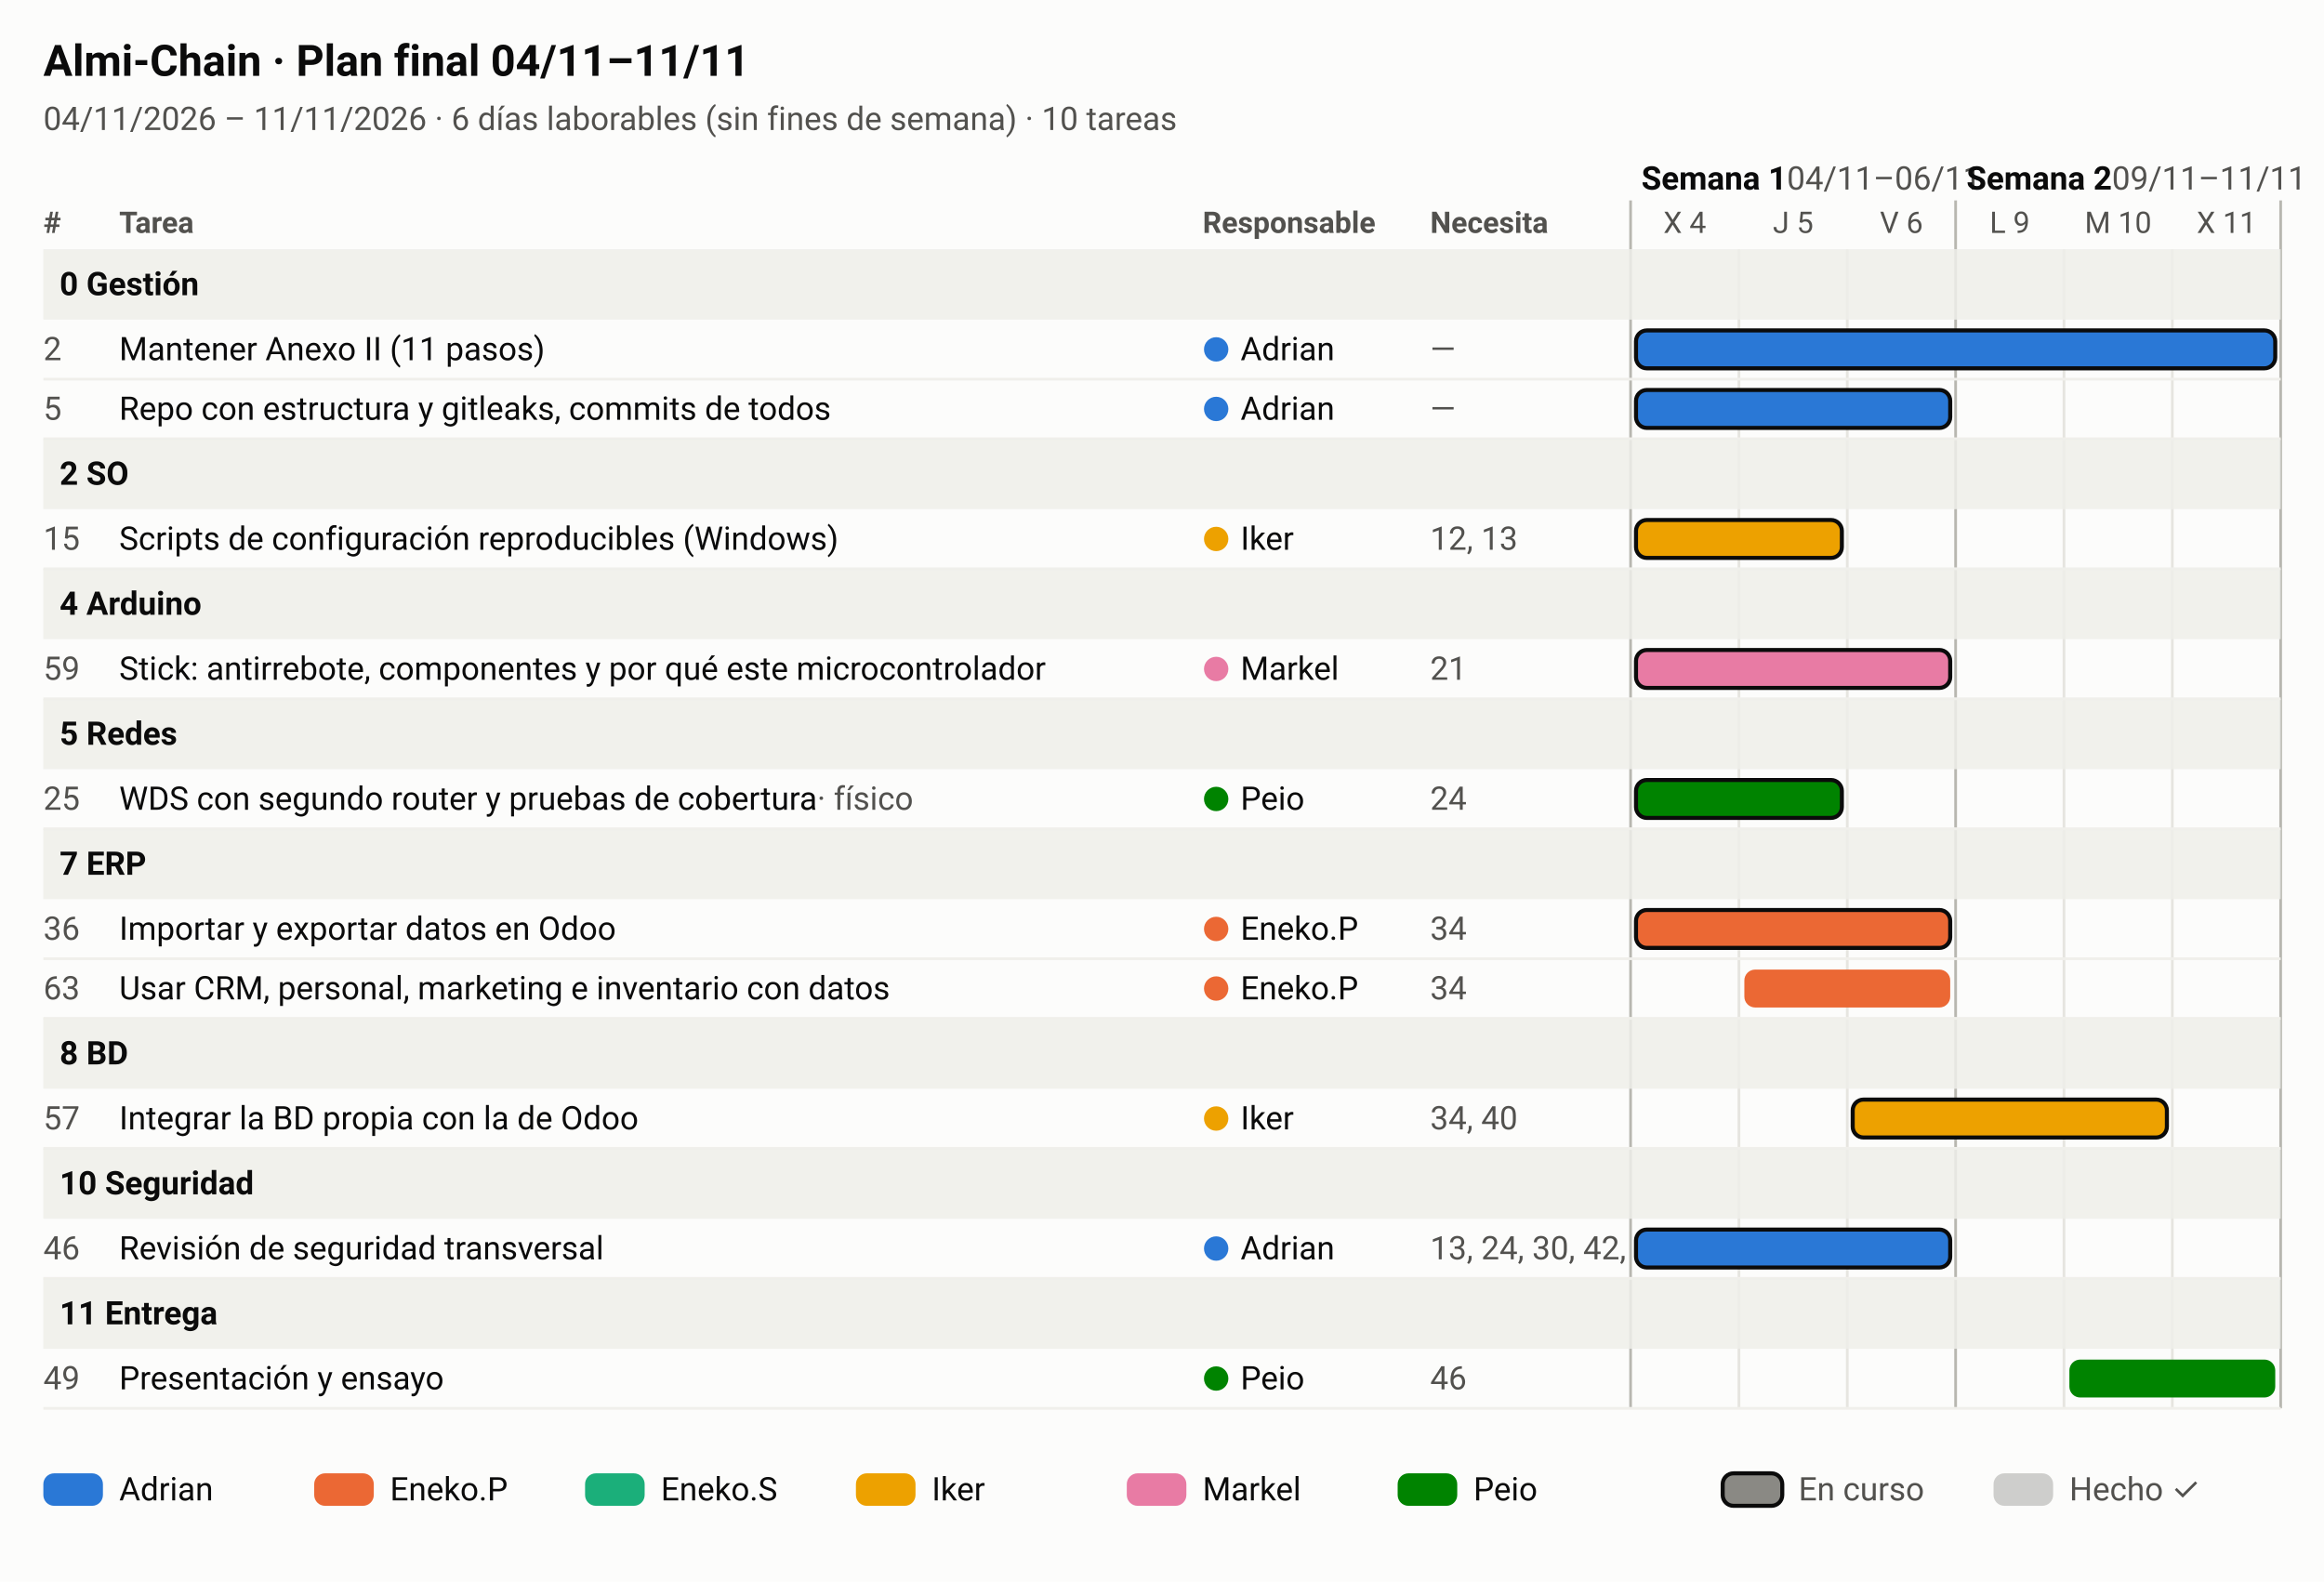
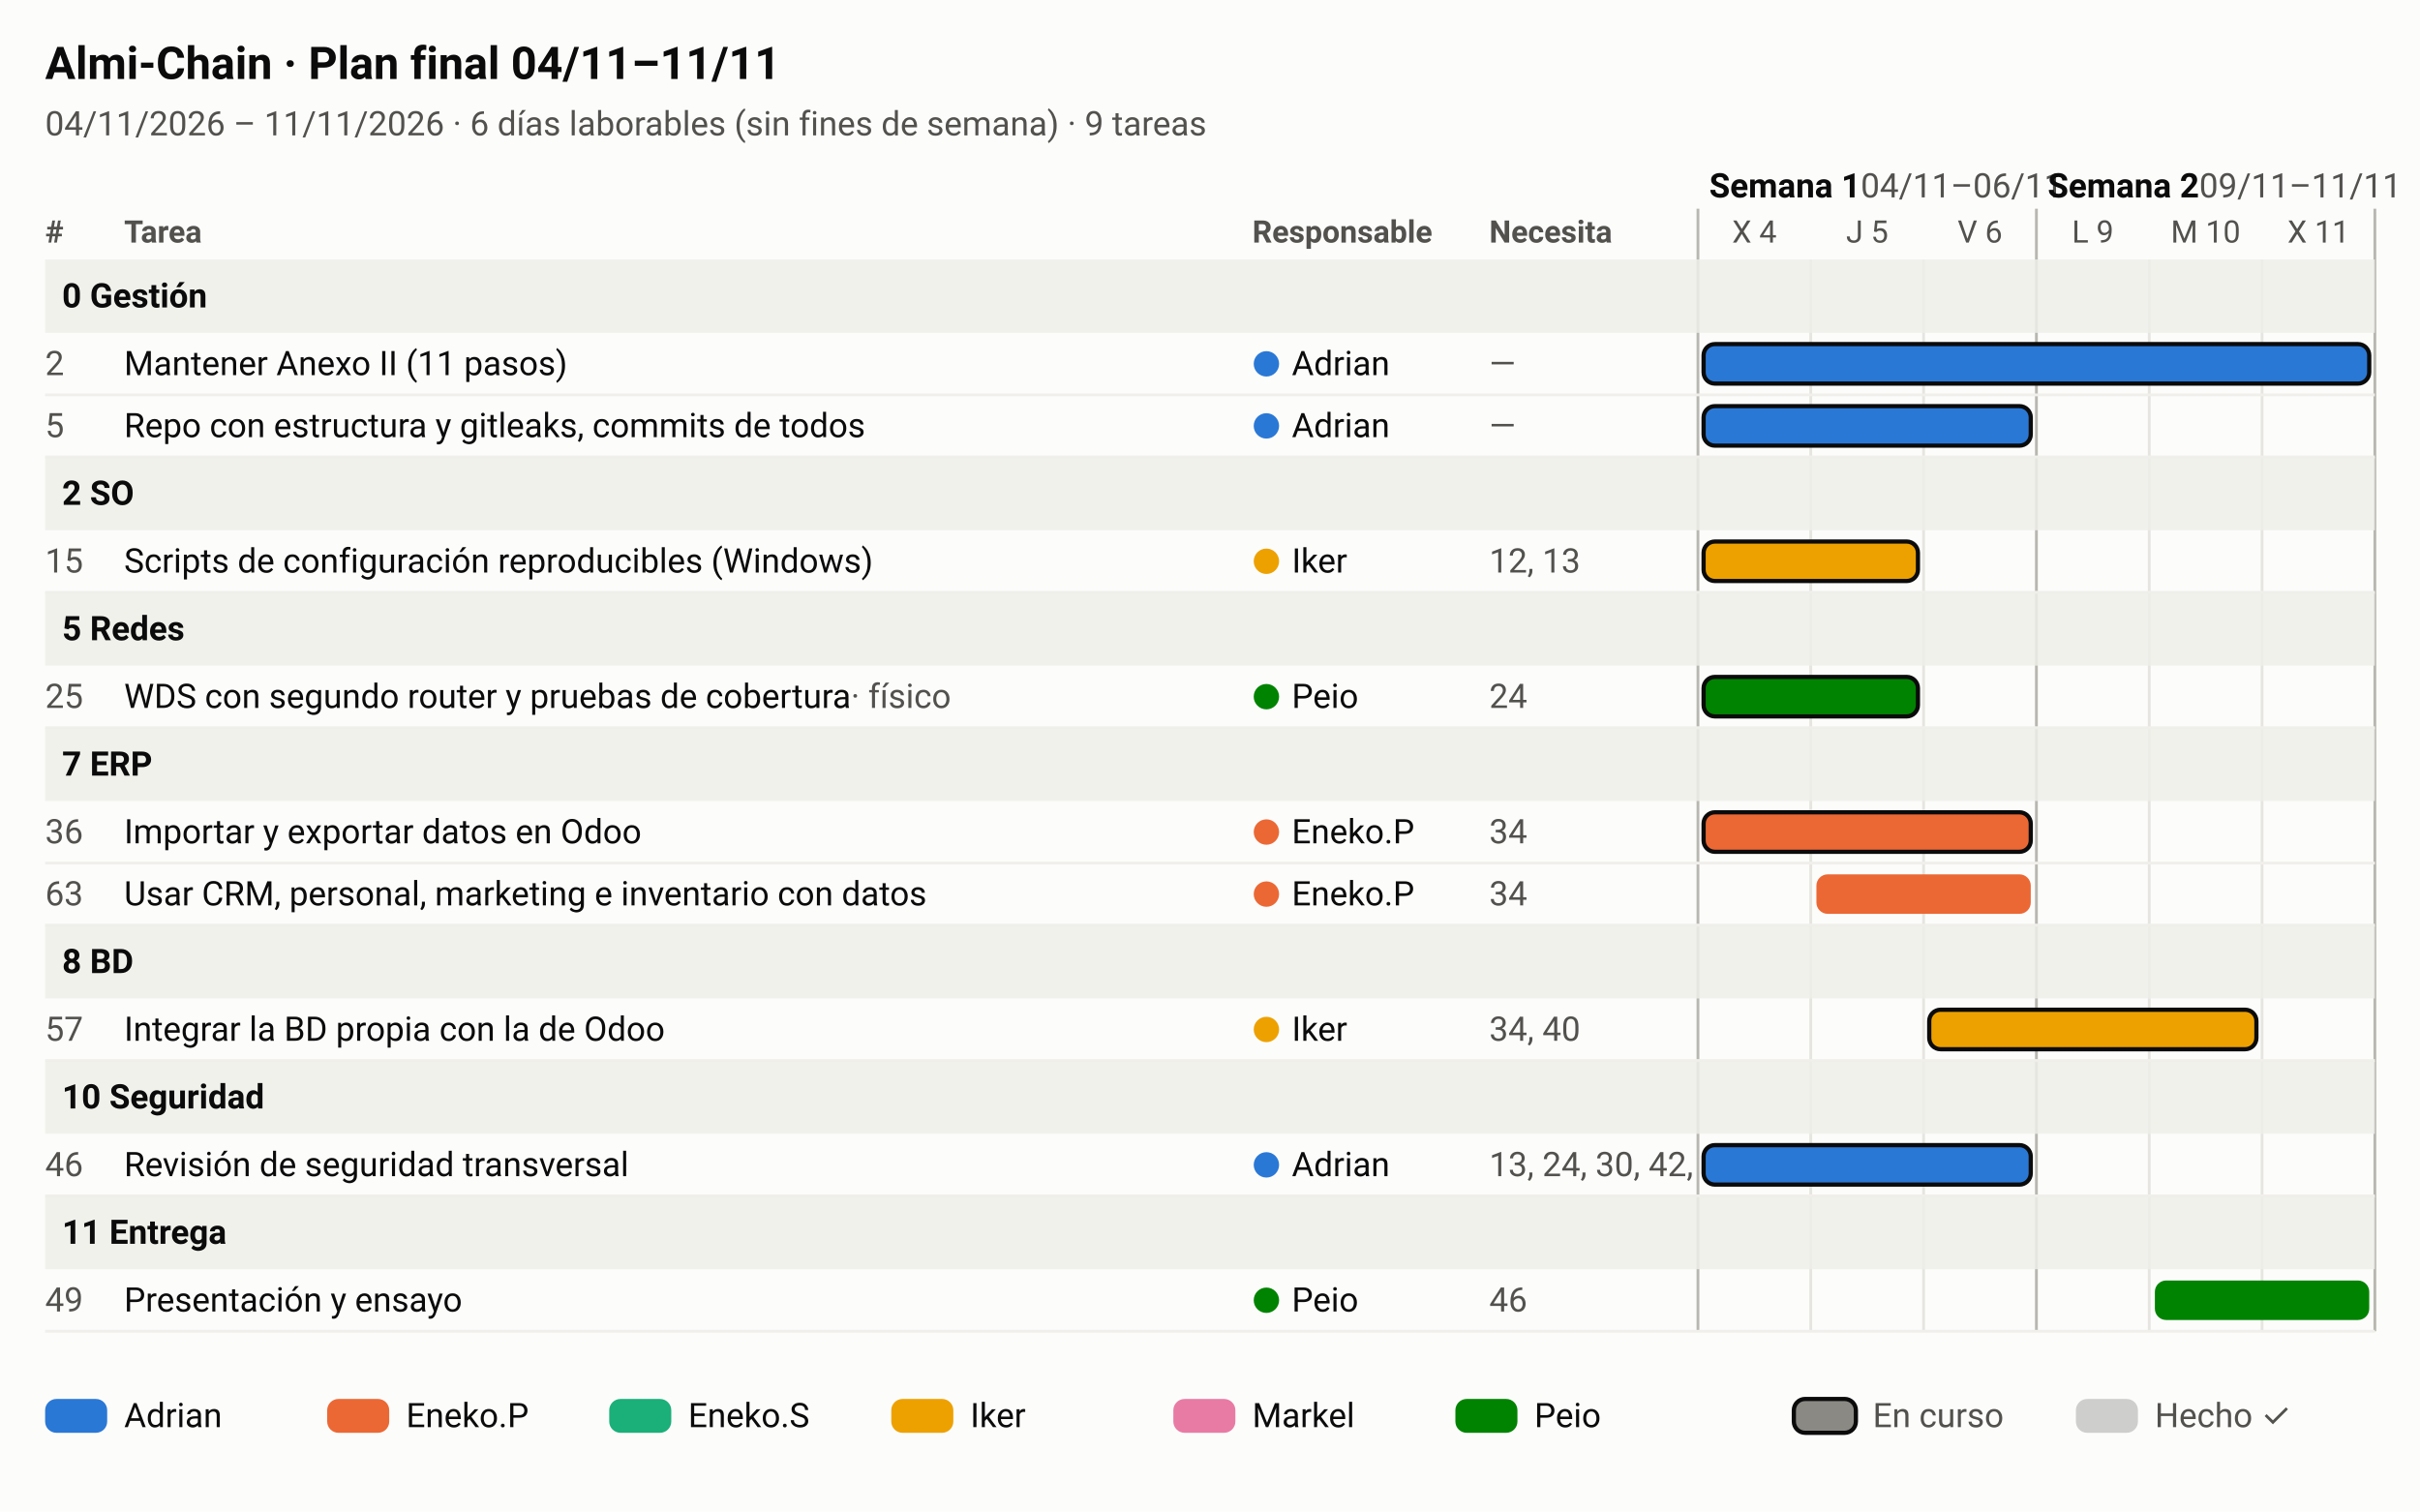
- <svg xmlns="http://www.w3.org/2000/svg" width="858" height="584" viewBox="0 0 858 584" font-family="system-ui, -apple-system, Segoe UI, Roboto, sans-serif" font-size="12">
+ <svg xmlns="http://www.w3.org/2000/svg" width="858" height="536" viewBox="0 0 858 536" font-family="system-ui, -apple-system, Segoe UI, Roboto, sans-serif" font-size="12">
  <style>.t{fill:#0b0b0b}.s{fill:#52514e}.m{fill:#8a8984}.b{font-weight:600}</style>
-   <rect width="858" height="584" fill="#fcfcfb" />
+   <rect width="858" height="536" fill="#fcfcfb" />
  <text x="16" y="28" class="t b" font-size="16">Almi-Chain · Plan final 04/11–11/11</text>
-   <text x="16" y="48" class="s">04/11/2026 – 11/11/2026 · 6 días laborables (sin fines de semana) · 10 tareas</text>
+   <text x="16" y="48" class="s">04/11/2026 – 11/11/2026 · 6 días laborables (sin fines de semana) · 9 tareas</text>
  <text x="606" y="70" class="t b">Semana 1<tspan class="s" font-weight="400"> 04/11–06/11</tspan>
  </text>
  <text x="726" y="70" class="t b">Semana 2<tspan class="s" font-weight="400"> 09/11–11/11</tspan>
  </text>
  <text x="622.0" y="86" text-anchor="middle" class="s" font-size="11">X 4</text>
  <text x="662.0" y="86" text-anchor="middle" class="s" font-size="11">J 5</text>
  <text x="702.0" y="86" text-anchor="middle" class="s" font-size="11">V 6</text>
  <text x="742.0" y="86" text-anchor="middle" class="s" font-size="11">L 9</text>
  <text x="782.0" y="86" text-anchor="middle" class="s" font-size="11">M 10</text>
  <text x="822.0" y="86" text-anchor="middle" class="s" font-size="11">X 11</text>
  <text x="16" y="86" class="s b" font-size="11">#</text>
  <text x="44" y="86" class="s b" font-size="11">Tarea</text>
  <text x="444" y="86" class="s b" font-size="11">Responsable</text>
  <text x="528" y="86" class="s b" font-size="11">Necesita</text>
-   <line x1="602" y1="74" x2="602" y2="520" stroke="#b8b7b0" stroke-width="1" />
-   <line x1="642" y1="92" x2="642" y2="520" stroke="#e6e5e0" stroke-width="1" />
-   <line x1="682" y1="92" x2="682" y2="520" stroke="#e6e5e0" stroke-width="1" />
-   <line x1="722" y1="74" x2="722" y2="520" stroke="#b8b7b0" stroke-width="1" />
-   <line x1="762" y1="92" x2="762" y2="520" stroke="#e6e5e0" stroke-width="1" />
-   <line x1="802" y1="92" x2="802" y2="520" stroke="#e6e5e0" stroke-width="1" />
-   <line x1="842" y1="74" x2="842" y2="520" stroke="#b8b7b0" stroke-width="1" />
+   <line x1="602" y1="74" x2="602" y2="472" stroke="#b8b7b0" stroke-width="1" />
+   <line x1="642" y1="92" x2="642" y2="472" stroke="#e6e5e0" stroke-width="1" />
+   <line x1="682" y1="92" x2="682" y2="472" stroke="#e6e5e0" stroke-width="1" />
+   <line x1="722" y1="74" x2="722" y2="472" stroke="#b8b7b0" stroke-width="1" />
+   <line x1="762" y1="92" x2="762" y2="472" stroke="#e6e5e0" stroke-width="1" />
+   <line x1="802" y1="92" x2="802" y2="472" stroke="#e6e5e0" stroke-width="1" />
+   <line x1="842" y1="74" x2="842" y2="472" stroke="#b8b7b0" stroke-width="1" />
  <rect x="16" y="92" width="826" height="26" fill="#efeeea" fill-opacity="0.85" />
  <text x="22" y="109" class="t b">0 Gestión</text>
  <line x1="16" y1="140" x2="842" y2="140" stroke="#f0efeb" />
  <text x="16" y="133.0" class="s">2</text>
  <text x="44" y="133.0" class="t">Mantener Anexo II (11 pasos)</text>
  <circle cx="449" cy="129.0" r="4.5" fill="#2a78d6" />
  <text x="458" y="133.0" class="t">Adrian</text>
  <text x="528" y="133.0" class="s">—</text>
  <rect x="604" y="122" width="236" height="14" rx="4" fill="#2a78d6" stroke="#0b0b0b" stroke-width="1.5" />
  <line x1="16" y1="162" x2="842" y2="162" stroke="#f0efeb" />
  <text x="16" y="155.0" class="s">5</text>
  <text x="44" y="155.0" class="t">Repo con estructura y gitleaks, commits de todos</text>
  <circle cx="449" cy="151.0" r="4.5" fill="#2a78d6" />
  <text x="458" y="155.0" class="t">Adrian</text>
  <text x="528" y="155.0" class="s">—</text>
  <rect x="604" y="144" width="116" height="14" rx="4" fill="#2a78d6" stroke="#0b0b0b" stroke-width="1.5" />
  <rect x="16" y="162" width="826" height="26" fill="#efeeea" fill-opacity="0.85" />
  <text x="22" y="179" class="t b">2 SO</text>
  <line x1="16" y1="210" x2="842" y2="210" stroke="#f0efeb" />
  <text x="16" y="203.0" class="s">15</text>
  <text x="44" y="203.0" class="t">Scripts de configuración reproducibles (Windows)</text>
  <circle cx="449" cy="199.0" r="4.5" fill="#eda100" />
  <text x="458" y="203.0" class="t">Iker</text>
  <text x="528" y="203.0" class="s">12, 13</text>
  <rect x="604" y="192" width="76" height="14" rx="4" fill="#eda100" stroke="#0b0b0b" stroke-width="1.5" />
  <rect x="16" y="210" width="826" height="26" fill="#efeeea" fill-opacity="0.85" />
-   <text x="22" y="227" class="t b">4 Arduino</text>
+   <text x="22" y="227" class="t b">5 Redes</text>
  <line x1="16" y1="258" x2="842" y2="258" stroke="#f0efeb" />
-   <text x="16" y="251.0" class="s">59</text>
-   <text x="44" y="251.0" class="t">Stick: antirrebote, componentes y por qué este microcontrolador</text>
-   <circle cx="449" cy="247.0" r="4.5" fill="#e87ba4" />
-   <text x="458" y="251.0" class="t">Markel</text>
-   <text x="528" y="251.0" class="s">21</text>
-   <rect x="604" y="240" width="116" height="14" rx="4" fill="#e87ba4" stroke="#0b0b0b" stroke-width="1.5" />
+   <text x="16" y="251.0" class="s">25</text>
+   <text x="44" y="251.0" class="t">WDS con segundo router y pruebas de cobertura<tspan class="s"> · físico</tspan>
+   </text>
+   <circle cx="449" cy="247.0" r="4.5" fill="#008300" />
+   <text x="458" y="251.0" class="t">Peio</text>
+   <text x="528" y="251.0" class="s">24</text>
+   <rect x="604" y="240" width="76" height="14" rx="4" fill="#008300" stroke="#0b0b0b" stroke-width="1.5" />
  <rect x="16" y="258" width="826" height="26" fill="#efeeea" fill-opacity="0.85" />
-   <text x="22" y="275" class="t b">5 Redes</text>
+   <text x="22" y="275" class="t b">7 ERP</text>
  <line x1="16" y1="306" x2="842" y2="306" stroke="#f0efeb" />
-   <text x="16" y="299.0" class="s">25</text>
-   <text x="44" y="299.0" class="t">WDS con segundo router y pruebas de cobertura<tspan class="s"> · físico</tspan>
-   </text>
-   <circle cx="449" cy="295.0" r="4.5" fill="#008300" />
-   <text x="458" y="299.0" class="t">Peio</text>
-   <text x="528" y="299.0" class="s">24</text>
-   <rect x="604" y="288" width="76" height="14" rx="4" fill="#008300" stroke="#0b0b0b" stroke-width="1.5" />
-   <rect x="16" y="306" width="826" height="26" fill="#efeeea" fill-opacity="0.85" />
-   <text x="22" y="323" class="t b">7 ERP</text>
-   <line x1="16" y1="354" x2="842" y2="354" stroke="#f0efeb" />
-   <text x="16" y="347.0" class="s">36</text>
-   <text x="44" y="347.0" class="t">Importar y exportar datos en Odoo</text>
-   <circle cx="449" cy="343.0" r="4.5" fill="#eb6834" />
-   <text x="458" y="347.0" class="t">Eneko.P</text>
-   <text x="528" y="347.0" class="s">34</text>
-   <rect x="604" y="336" width="116" height="14" rx="4" fill="#eb6834" stroke="#0b0b0b" stroke-width="1.5" />
+   <text x="16" y="299.0" class="s">36</text>
+   <text x="44" y="299.0" class="t">Importar y exportar datos en Odoo</text>
+   <circle cx="449" cy="295.0" r="4.5" fill="#eb6834" />
+   <text x="458" y="299.0" class="t">Eneko.P</text>
+   <text x="528" y="299.0" class="s">34</text>
+   <rect x="604" y="288" width="116" height="14" rx="4" fill="#eb6834" stroke="#0b0b0b" stroke-width="1.5" />
+   <line x1="16" y1="328" x2="842" y2="328" stroke="#f0efeb" />
+   <text x="16" y="321.0" class="s">63</text>
+   <text x="44" y="321.0" class="t">Usar CRM, personal, marketing e inventario con datos</text>
+   <circle cx="449" cy="317.0" r="4.5" fill="#eb6834" />
+   <text x="458" y="321.0" class="t">Eneko.P</text>
+   <text x="528" y="321.0" class="s">34</text>
+   <rect x="644" y="310" width="76" height="14" rx="4" fill="#eb6834" />
+   <rect x="16" y="328" width="826" height="26" fill="#efeeea" fill-opacity="0.85" />
+   <text x="22" y="345" class="t b">8 BD</text>
  <line x1="16" y1="376" x2="842" y2="376" stroke="#f0efeb" />
-   <text x="16" y="369.0" class="s">63</text>
-   <text x="44" y="369.0" class="t">Usar CRM, personal, marketing e inventario con datos</text>
-   <circle cx="449" cy="365.0" r="4.5" fill="#eb6834" />
-   <text x="458" y="369.0" class="t">Eneko.P</text>
-   <text x="528" y="369.0" class="s">34</text>
-   <rect x="644" y="358" width="76" height="14" rx="4" fill="#eb6834" />
+   <text x="16" y="369.0" class="s">57</text>
+   <text x="44" y="369.0" class="t">Integrar la BD propia con la de Odoo</text>
+   <circle cx="449" cy="365.0" r="4.5" fill="#eda100" />
+   <text x="458" y="369.0" class="t">Iker</text>
+   <text x="528" y="369.0" class="s">34, 40</text>
+   <rect x="684" y="358" width="116" height="14" rx="4" fill="#eda100" stroke="#0b0b0b" stroke-width="1.5" />
  <rect x="16" y="376" width="826" height="26" fill="#efeeea" fill-opacity="0.85" />
-   <text x="22" y="393" class="t b">8 BD</text>
+   <text x="22" y="393" class="t b">10 Seguridad</text>
  <line x1="16" y1="424" x2="842" y2="424" stroke="#f0efeb" />
-   <text x="16" y="417.0" class="s">57</text>
-   <text x="44" y="417.0" class="t">Integrar la BD propia con la de Odoo</text>
-   <circle cx="449" cy="413.0" r="4.5" fill="#eda100" />
-   <text x="458" y="417.0" class="t">Iker</text>
-   <text x="528" y="417.0" class="s">34, 40</text>
-   <rect x="684" y="406" width="116" height="14" rx="4" fill="#eda100" stroke="#0b0b0b" stroke-width="1.5" />
+   <text x="16" y="417.0" class="s">46</text>
+   <text x="44" y="417.0" class="t">Revisión de seguridad transversal</text>
+   <circle cx="449" cy="413.0" r="4.5" fill="#2a78d6" />
+   <text x="458" y="417.0" class="t">Adrian</text>
+   <text x="528" y="417.0" class="s">13, 24, 30, 42, 52</text>
+   <rect x="604" y="406" width="116" height="14" rx="4" fill="#2a78d6" stroke="#0b0b0b" stroke-width="1.5" />
  <rect x="16" y="424" width="826" height="26" fill="#efeeea" fill-opacity="0.85" />
-   <text x="22" y="441" class="t b">10 Seguridad</text>
+   <text x="22" y="441" class="t b">11 Entrega</text>
  <line x1="16" y1="472" x2="842" y2="472" stroke="#f0efeb" />
-   <text x="16" y="465.0" class="s">46</text>
-   <text x="44" y="465.0" class="t">Revisión de seguridad transversal</text>
-   <circle cx="449" cy="461.0" r="4.5" fill="#2a78d6" />
-   <text x="458" y="465.0" class="t">Adrian</text>
-   <text x="528" y="465.0" class="s">13, 24, 30, 42, 52</text>
-   <rect x="604" y="454" width="116" height="14" rx="4" fill="#2a78d6" stroke="#0b0b0b" stroke-width="1.5" />
-   <rect x="16" y="472" width="826" height="26" fill="#efeeea" fill-opacity="0.85" />
-   <text x="22" y="489" class="t b">11 Entrega</text>
-   <line x1="16" y1="520" x2="842" y2="520" stroke="#f0efeb" />
-   <text x="16" y="513.0" class="s">49</text>
-   <text x="44" y="513.0" class="t">Presentación y ensayo</text>
-   <circle cx="449" cy="509.0" r="4.5" fill="#008300" />
-   <text x="458" y="513.0" class="t">Peio</text>
-   <text x="528" y="513.0" class="s">46</text>
-   <rect x="764" y="502" width="76" height="14" rx="4" fill="#008300" />
-   <rect x="16" y="544" width="22" height="12" rx="4" fill="#2a78d6" />
-   <text x="44" y="554" class="t">Adrian</text>
-   <rect x="116" y="544" width="22" height="12" rx="4" fill="#eb6834" />
-   <text x="144" y="554" class="t">Eneko.P</text>
-   <rect x="216" y="544" width="22" height="12" rx="4" fill="#1baf7a" />
-   <text x="244" y="554" class="t">Eneko.S</text>
-   <rect x="316" y="544" width="22" height="12" rx="4" fill="#eda100" />
-   <text x="344" y="554" class="t">Iker</text>
-   <rect x="416" y="544" width="22" height="12" rx="4" fill="#e87ba4" />
-   <text x="444" y="554" class="t">Markel</text>
-   <rect x="516" y="544" width="22" height="12" rx="4" fill="#008300" />
-   <text x="544" y="554" class="t">Peio</text>
-   <rect x="636" y="544" width="22" height="12" rx="4" fill="#8a8984" stroke="#0b0b0b" stroke-width="1.5" />
-   <text x="664" y="554" class="s">En curso</text>
-   <rect x="736" y="544" width="22" height="12" rx="4" fill="#8a8984" fill-opacity="0.4" />
-   <text x="764" y="554" class="s">Hecho ✓</text>
+   <text x="16" y="465.0" class="s">49</text>
+   <text x="44" y="465.0" class="t">Presentación y ensayo</text>
+   <circle cx="449" cy="461.0" r="4.5" fill="#008300" />
+   <text x="458" y="465.0" class="t">Peio</text>
+   <text x="528" y="465.0" class="s">46</text>
+   <rect x="764" y="454" width="76" height="14" rx="4" fill="#008300" />
+   <rect x="16" y="496" width="22" height="12" rx="4" fill="#2a78d6" />
+   <text x="44" y="506" class="t">Adrian</text>
+   <rect x="116" y="496" width="22" height="12" rx="4" fill="#eb6834" />
+   <text x="144" y="506" class="t">Eneko.P</text>
+   <rect x="216" y="496" width="22" height="12" rx="4" fill="#1baf7a" />
+   <text x="244" y="506" class="t">Eneko.S</text>
+   <rect x="316" y="496" width="22" height="12" rx="4" fill="#eda100" />
+   <text x="344" y="506" class="t">Iker</text>
+   <rect x="416" y="496" width="22" height="12" rx="4" fill="#e87ba4" />
+   <text x="444" y="506" class="t">Markel</text>
+   <rect x="516" y="496" width="22" height="12" rx="4" fill="#008300" />
+   <text x="544" y="506" class="t">Peio</text>
+   <rect x="636" y="496" width="22" height="12" rx="4" fill="#8a8984" stroke="#0b0b0b" stroke-width="1.5" />
+   <text x="664" y="506" class="s">En curso</text>
+   <rect x="736" y="496" width="22" height="12" rx="4" fill="#8a8984" fill-opacity="0.4" />
+   <text x="764" y="506" class="s">Hecho ✓</text>
</svg>
